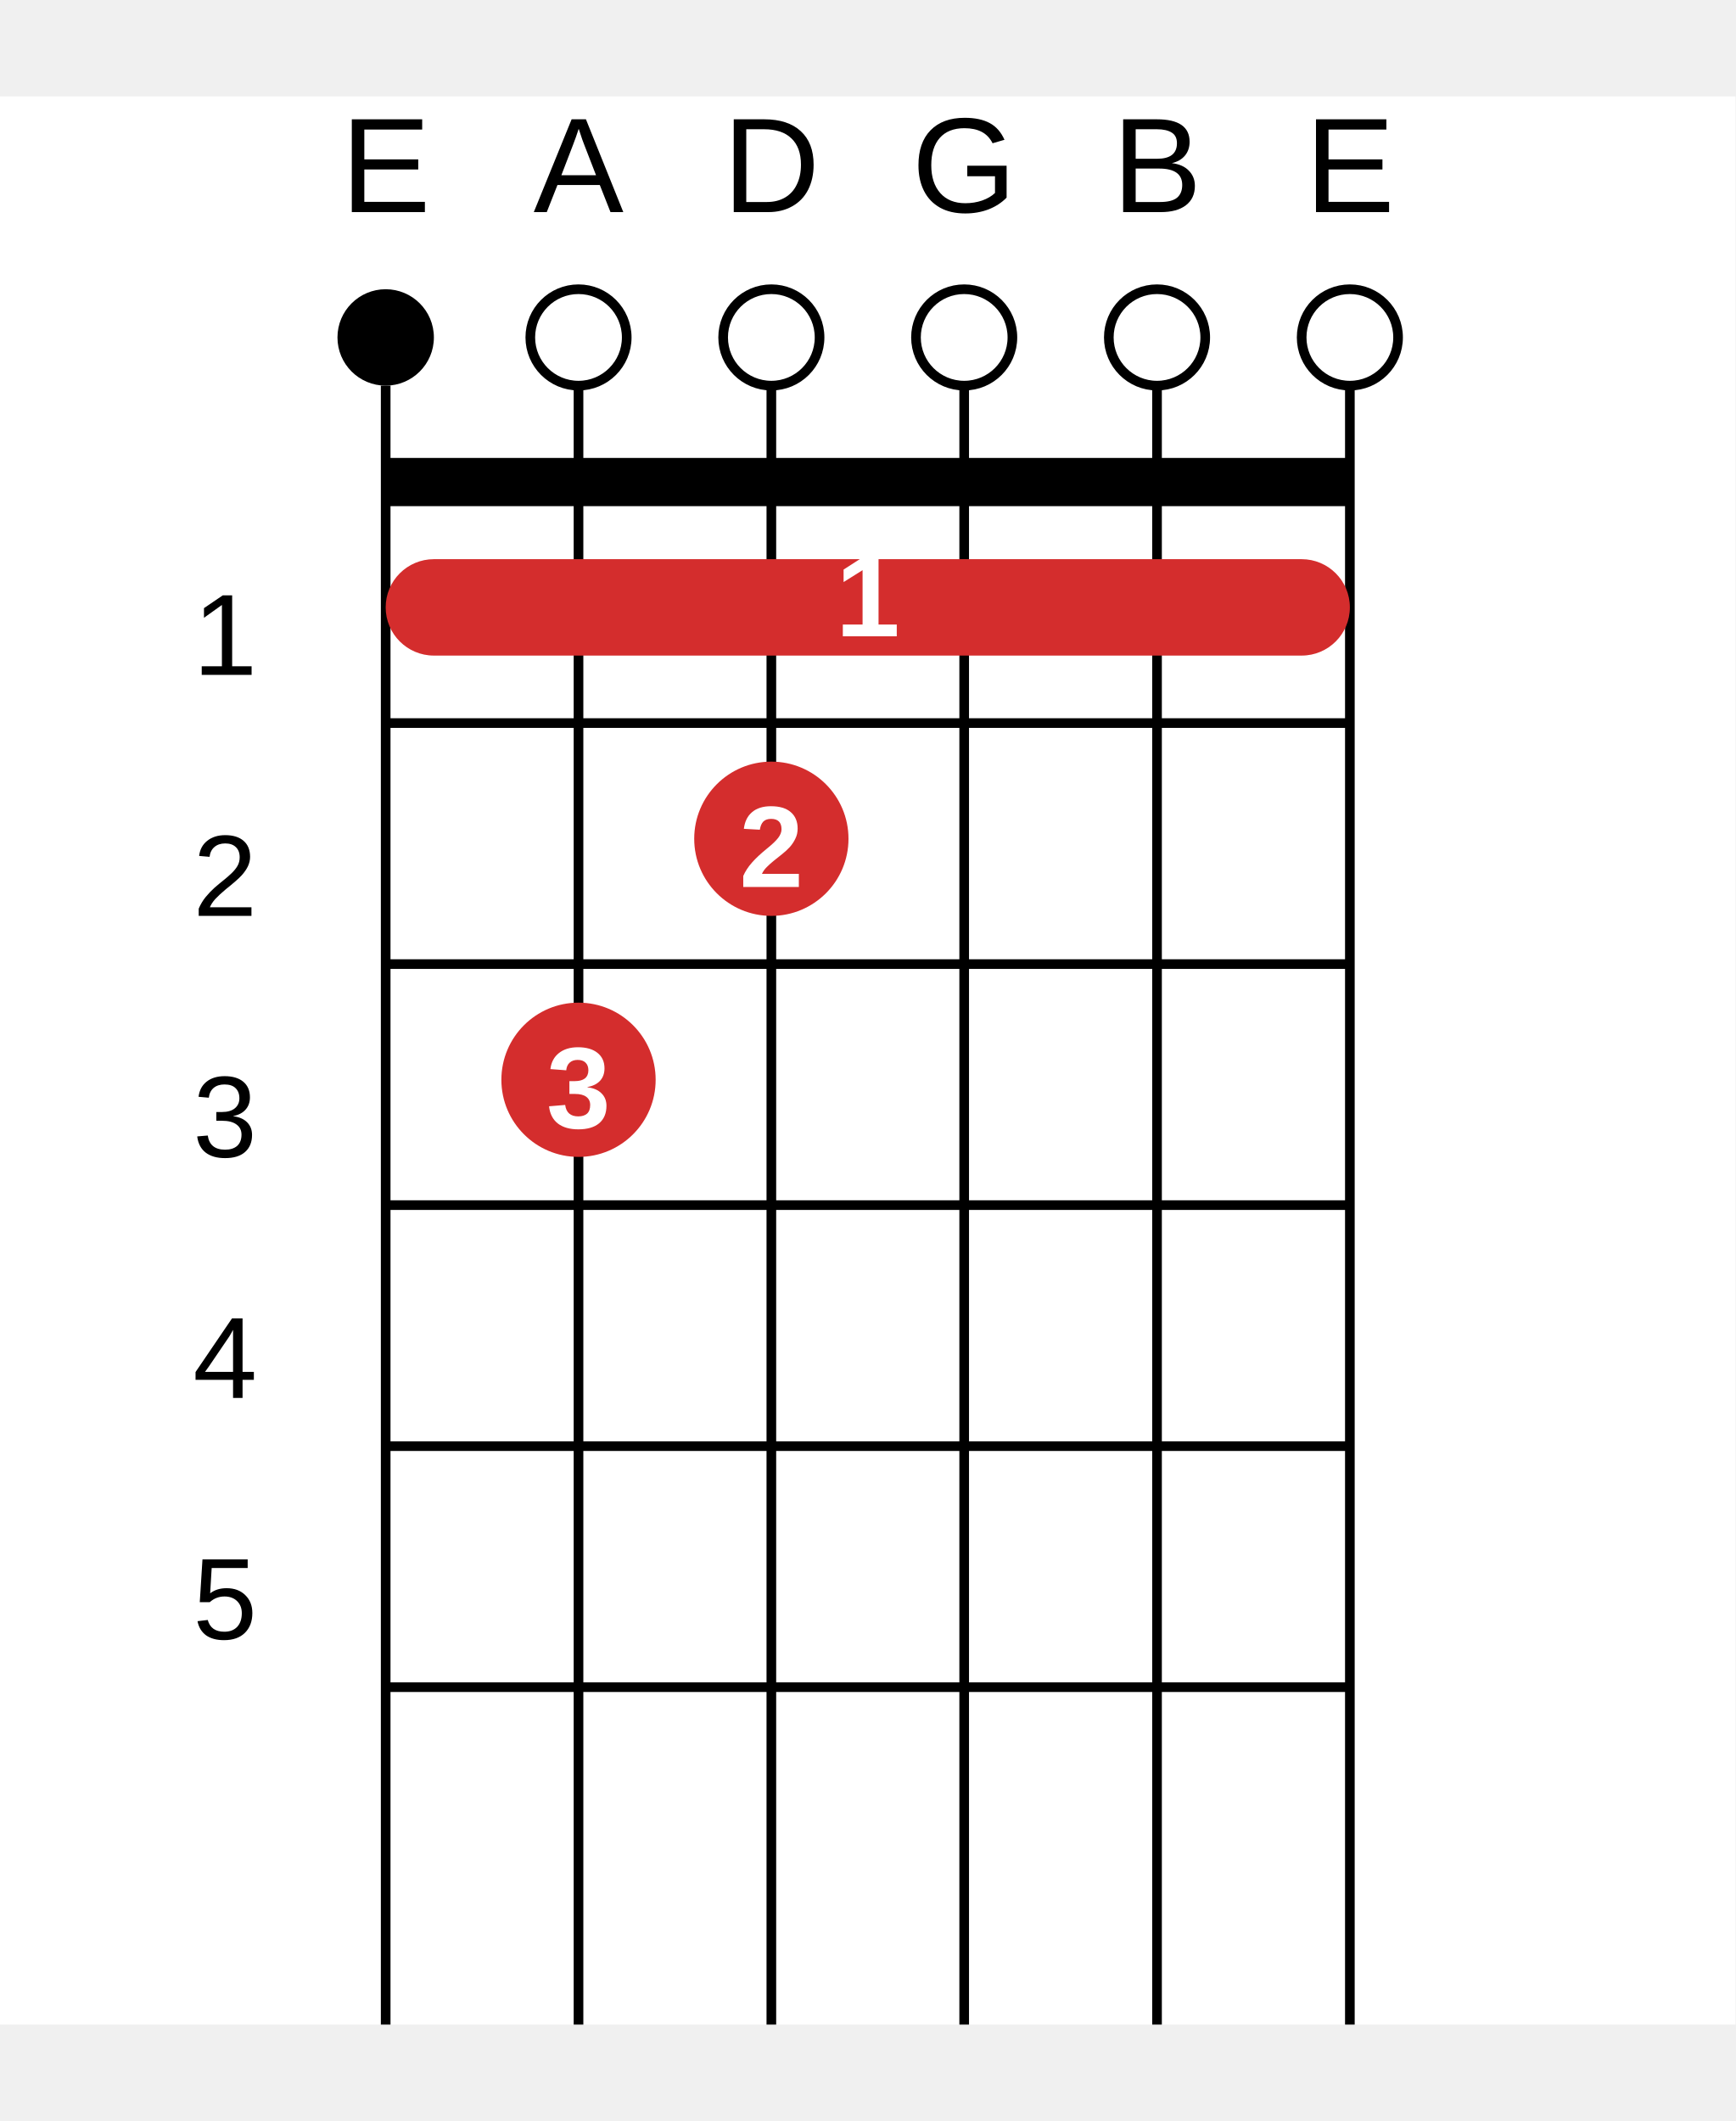
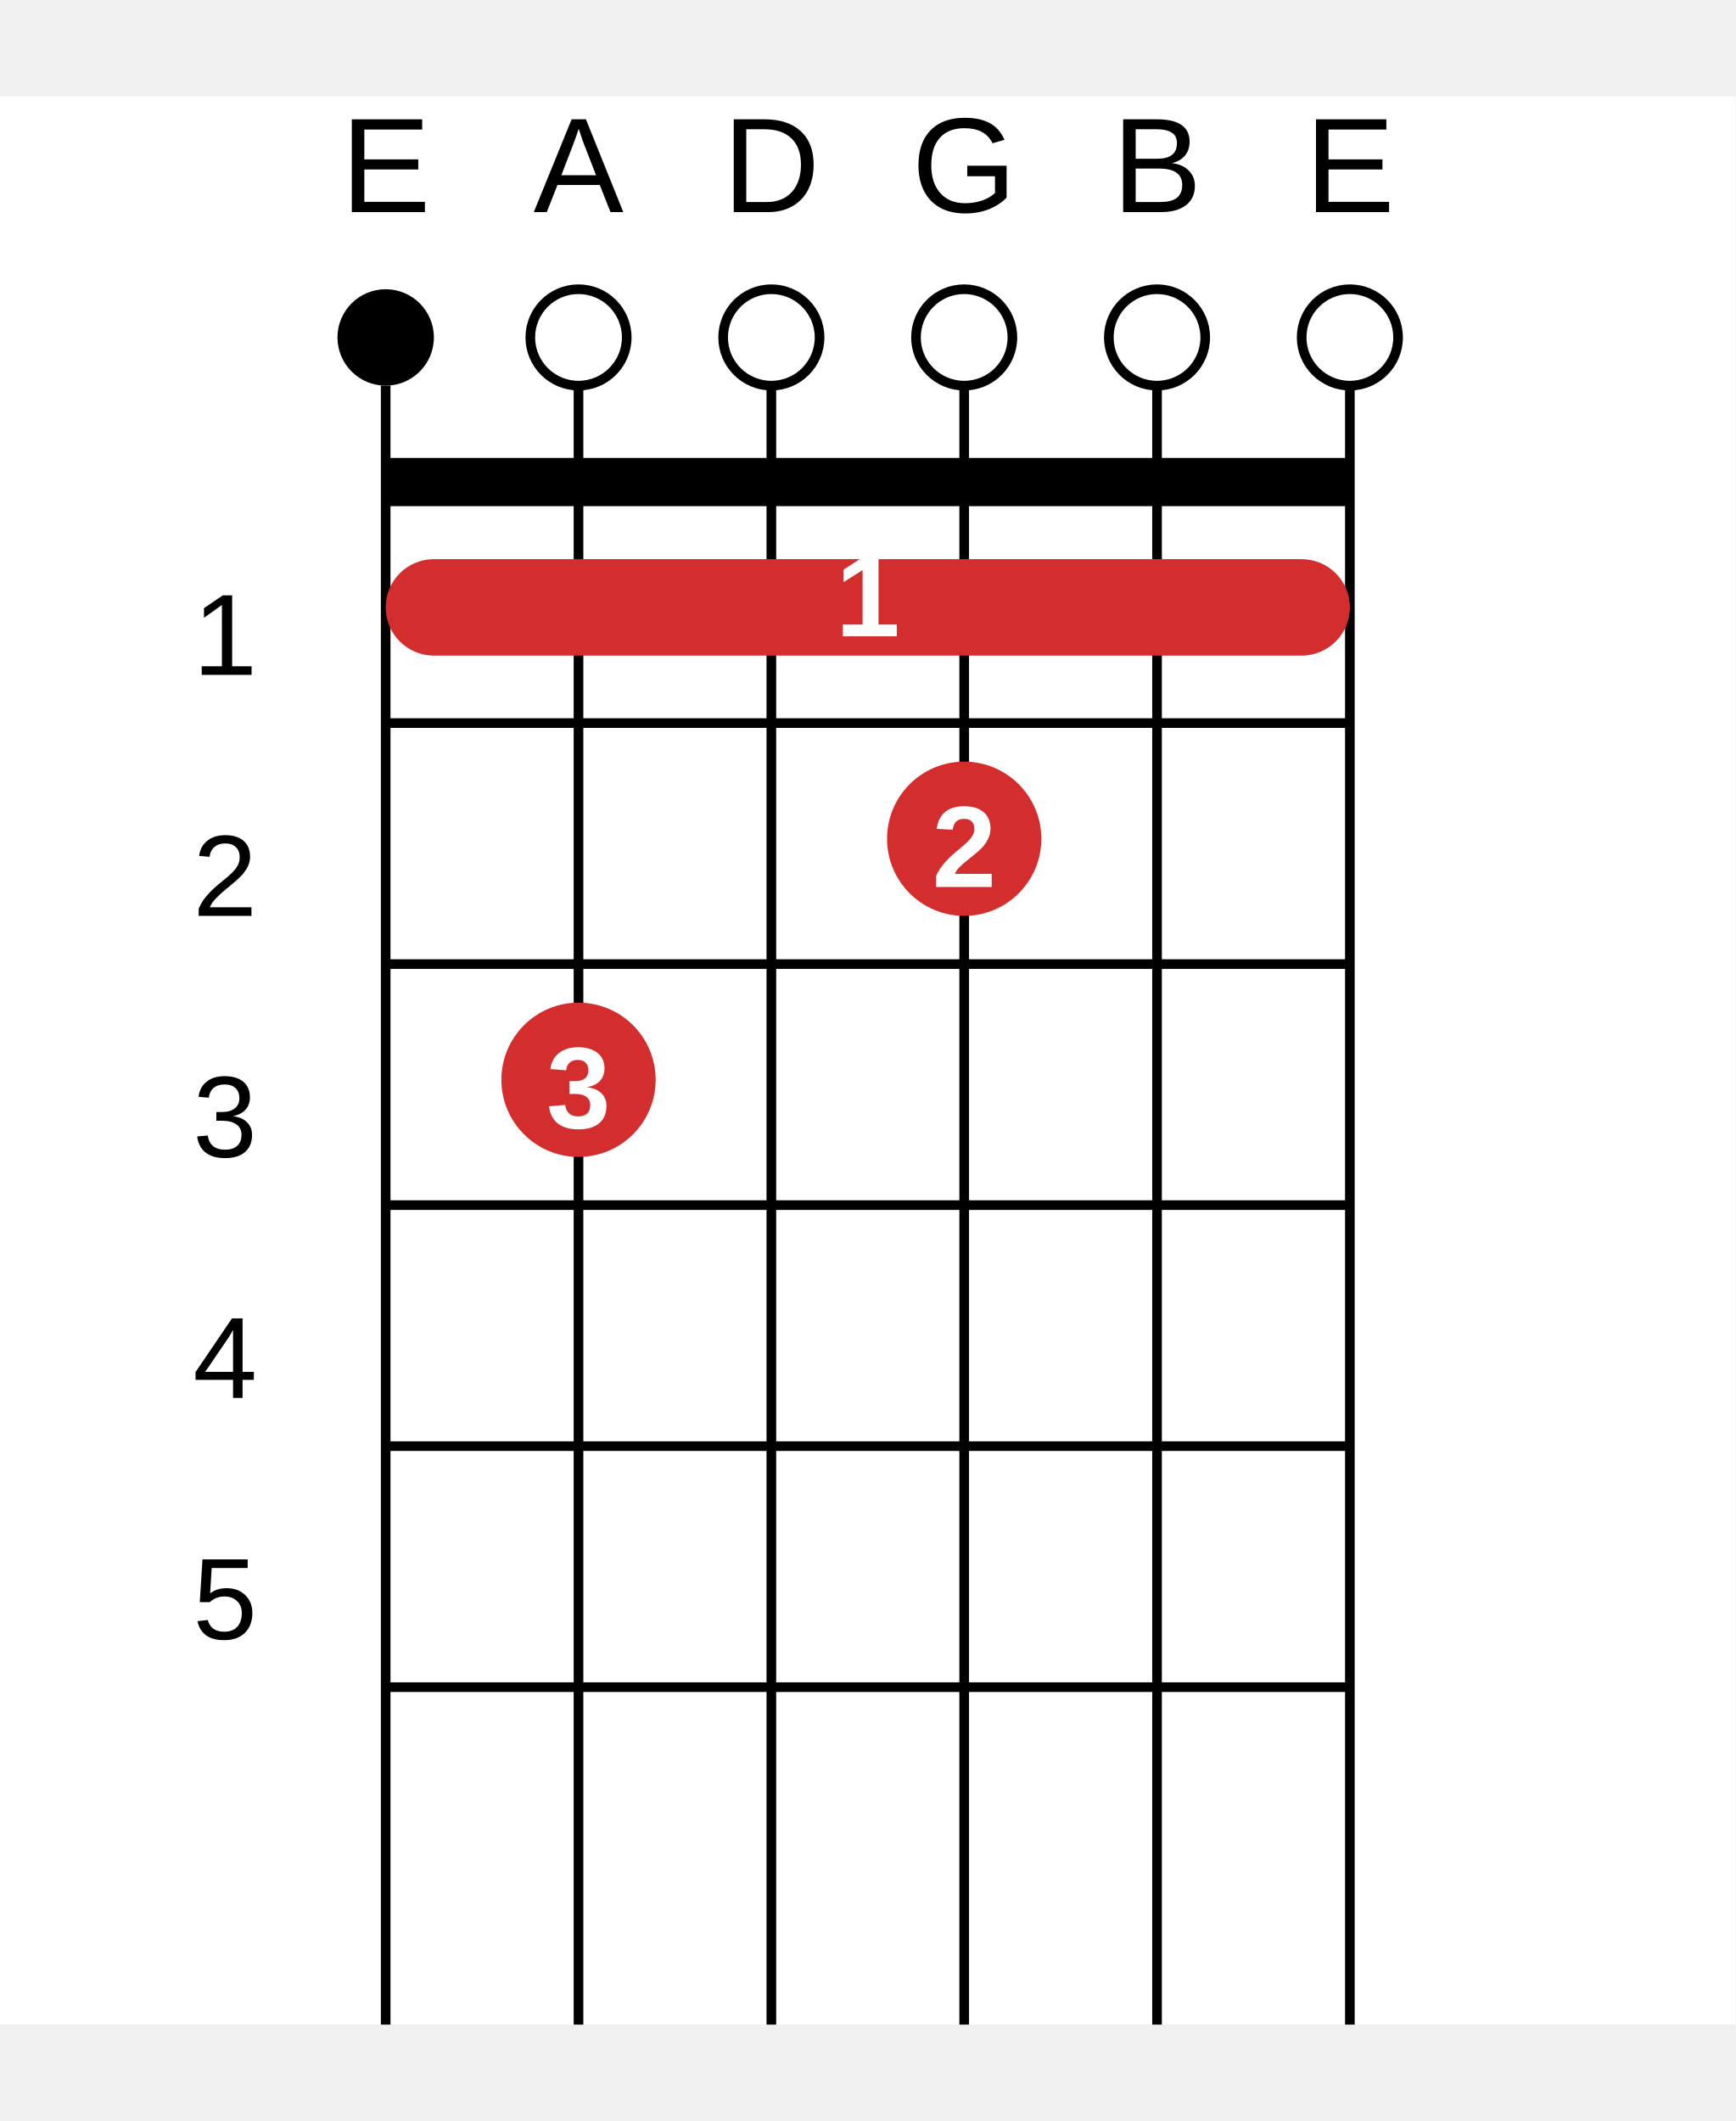
<svg xmlns="http://www.w3.org/2000/svg" width="180" height="220" viewBox="0 0 180 220" aria-label="F7">
  <g transform="translate(0, 10)">
    <rect width="180" height="200" fill="#fff" />
    <text x="40" y="12" font-size="14" font-family="Arial" fill="#000" text-anchor="middle">E</text>
    <text x="60" y="12" font-size="14" font-family="Arial" fill="#000" text-anchor="middle">A</text>
    <text x="80" y="12" font-size="14" font-family="Arial" fill="#000" text-anchor="middle">D</text>
    <text x="100" y="12" font-size="14" font-family="Arial" fill="#000" text-anchor="middle">G</text>
    <text x="120" y="12" font-size="14" font-family="Arial" fill="#000" text-anchor="middle">B</text>
    <text x="140" y="12" font-size="14" font-family="Arial" fill="#000" text-anchor="middle">E</text>
    <line x1="40" y1="30" x2="40" y2="200" stroke="#000" stroke-width="1" />
    <line x1="60" y1="30" x2="60" y2="200" stroke="#000" stroke-width="1" />
    <line x1="80" y1="30" x2="80" y2="200" stroke="#000" stroke-width="1" />
    <line x1="100" y1="30" x2="100" y2="200" stroke="#000" stroke-width="1" />
    <line x1="120" y1="30" x2="120" y2="200" stroke="#000" stroke-width="1" />
    <line x1="140" y1="30" x2="140" y2="200" stroke="#000" stroke-width="1" />
    <line x1="40" y1="40" x2="140" y2="40" stroke="#000" stroke-width="5" />
    <line x1="40" y1="65" x2="140" y2="65" stroke="#000" stroke-width="1" />
    <line x1="40" y1="90" x2="140" y2="90" stroke="#000" stroke-width="1" />
    <line x1="40" y1="115" x2="140" y2="115" stroke="#000" stroke-width="1" />
    <line x1="40" y1="140" x2="140" y2="140" stroke="#000" stroke-width="1" />
    <line x1="40" y1="165" x2="140" y2="165" stroke="#000" stroke-width="1" />
    <text x="20" y="60" font-size="12" font-family="Arial" fill="#000">1</text>
    <text x="20" y="85" font-size="12" font-family="Arial" fill="#000">2</text>
    <text x="20" y="110" font-size="12" font-family="Arial" fill="#000">3</text>
    <text x="20" y="135" font-size="12" font-family="Arial" fill="#000">4</text>
    <text x="20" y="160" font-size="12" font-family="Arial" fill="#000">5</text>
    <circle cx="40" cy="25" r="5" fill="black" />
    <circle cx="60" cy="25" r="5" fill="white" stroke="#000" stroke-width="1" />
    <circle cx="80" cy="25" r="5" fill="white" stroke="#000" stroke-width="1" />
    <circle cx="100" cy="25" r="5" fill="white" stroke="#000" stroke-width="1" />
    <circle cx="120" cy="25" r="5" fill="white" stroke="#000" stroke-width="1" />
    <circle cx="140" cy="25" r="5" fill="white" stroke="#000" stroke-width="1" />
    <rect x="40" y="48" width="100" height="10" rx="5" ry="5" fill="#D42D2D" />
    <text x="90" y="56" font-size="12" font-family="Arial" fill="#fff" text-anchor="middle" font-weight="bold">1</text>
-     <circle cx="80" cy="77" r="8" fill="#D42D2D" />
-     <text x="80" y="82" font-size="12" font-family="Arial" fill="#fff" text-anchor="middle" font-weight="bold">2</text>
+     <circle cx="100" cy="77" r="8" fill="#D42D2D" />
+     <text x="100" y="82" font-size="12" font-family="Arial" fill="#fff" text-anchor="middle" font-weight="bold">2</text>
    <circle cx="60" cy="102" r="8" fill="#D42D2D" />
    <text x="60" y="107" font-size="12" font-family="Arial" fill="#fff" text-anchor="middle" font-weight="bold">3</text>
  </g>
</svg>
